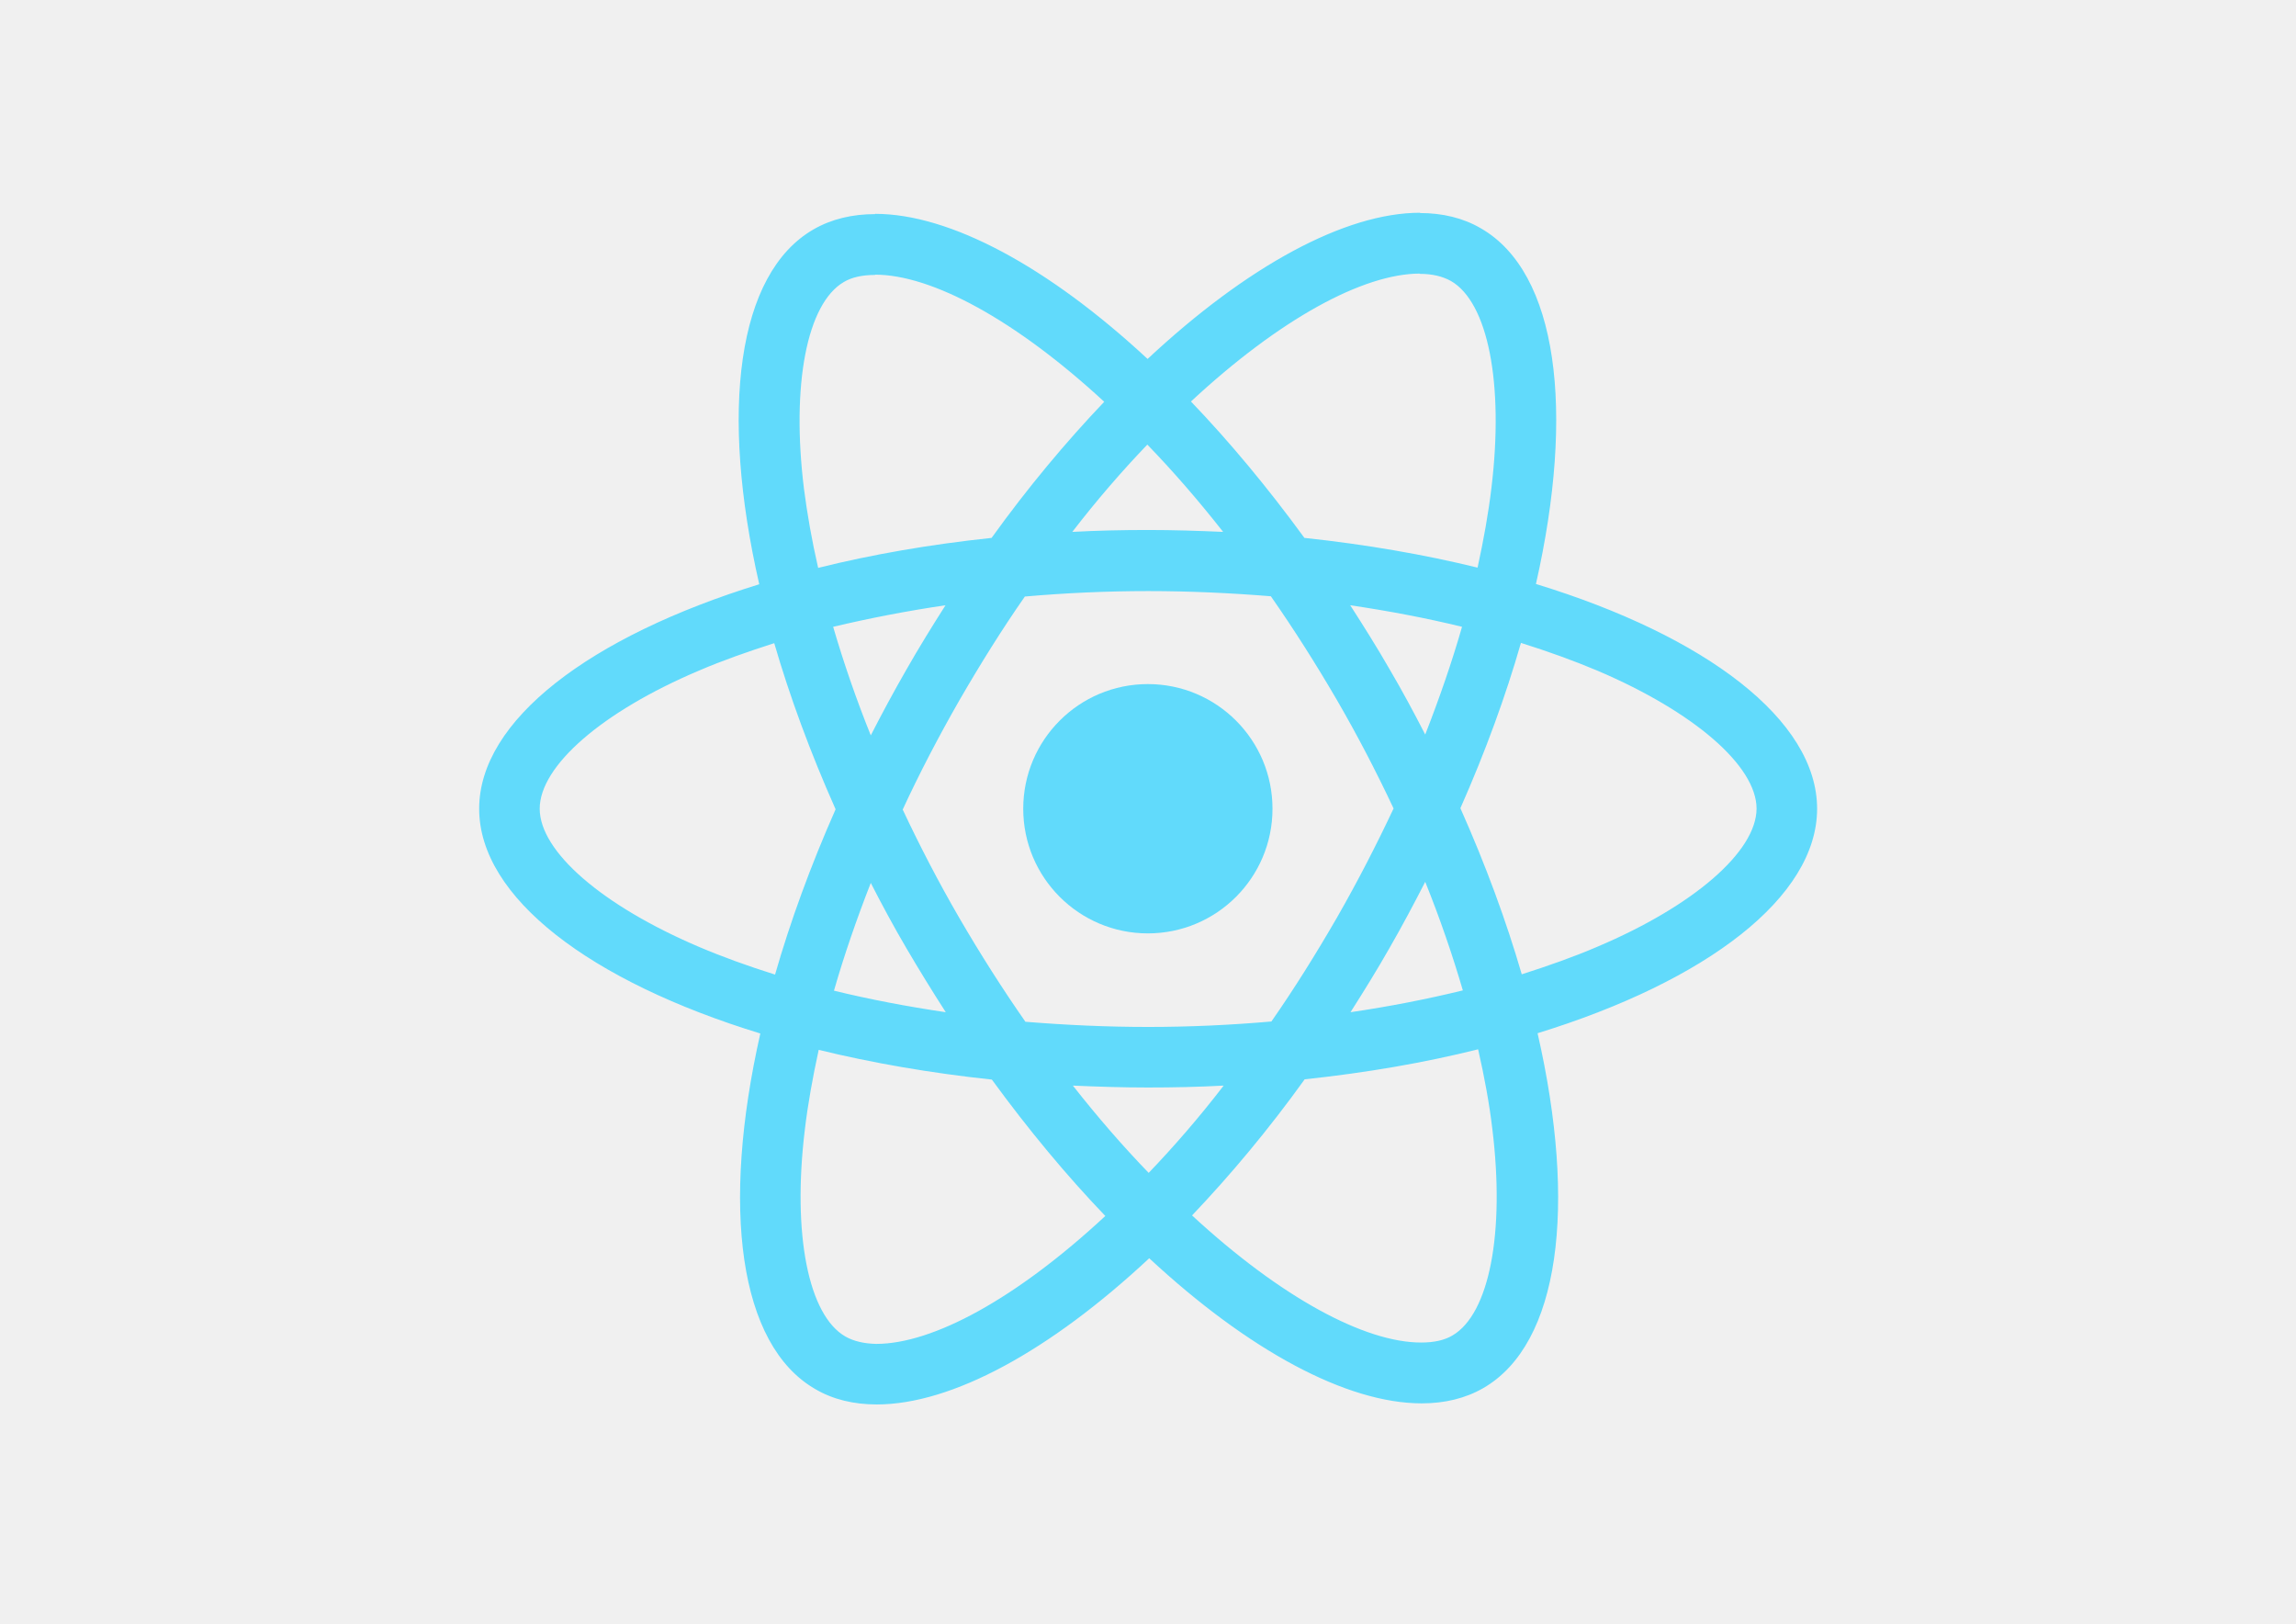
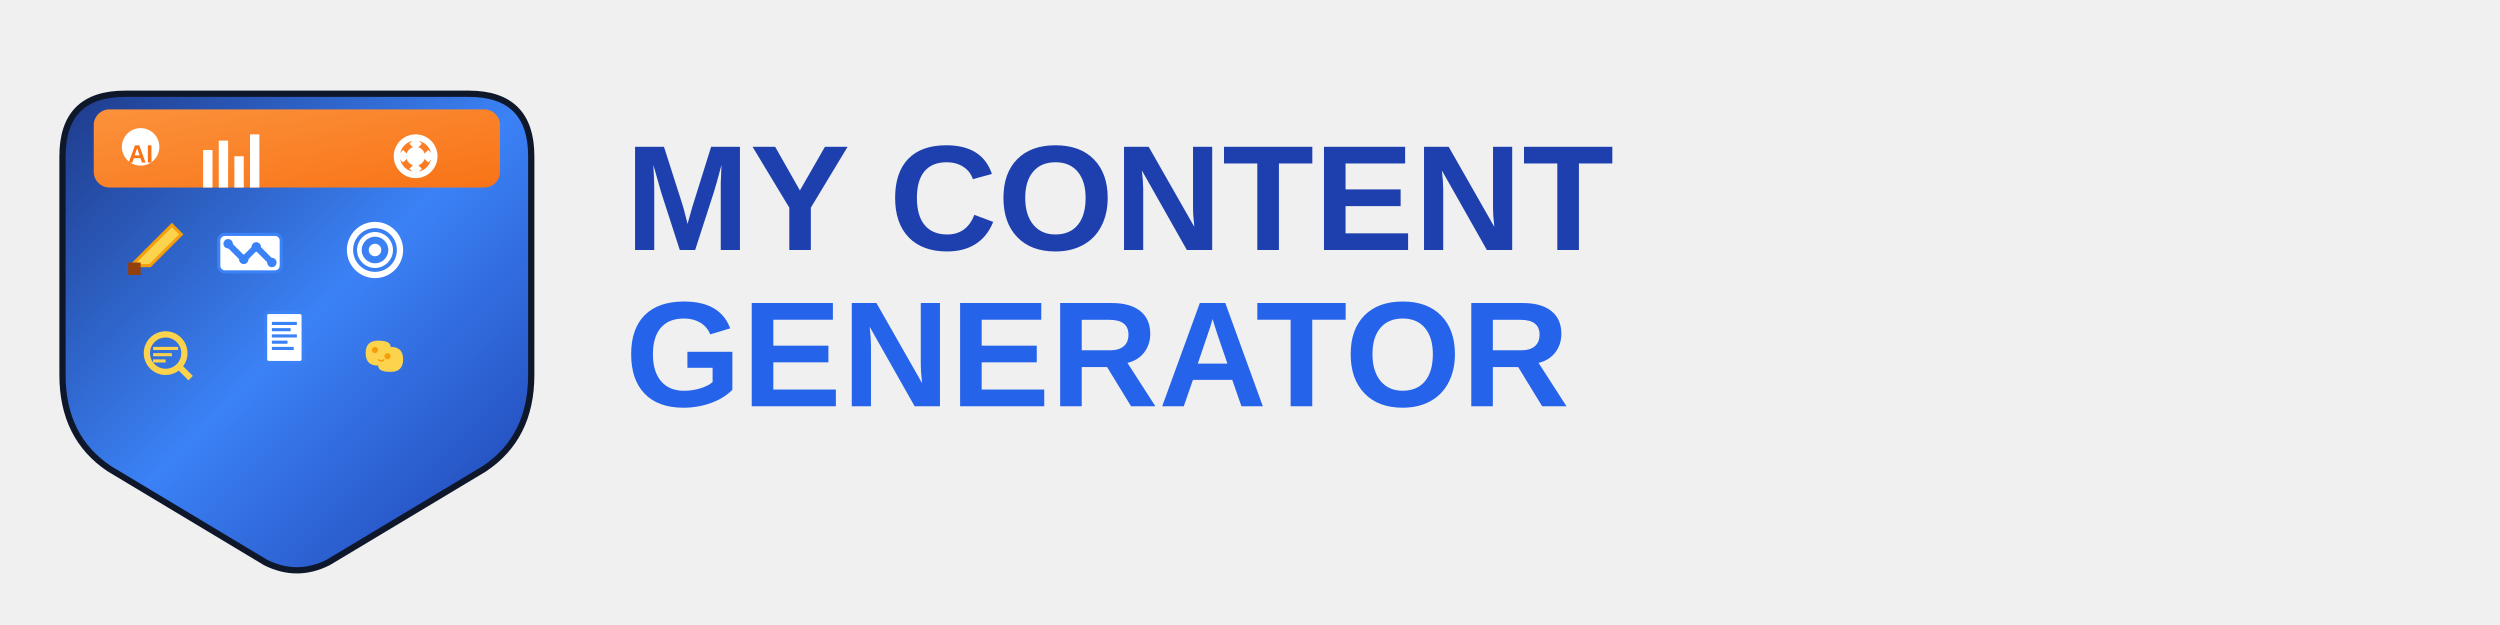
- <svg xmlns="http://www.w3.org/2000/svg" viewBox="0 0 841.9 595.3">
-   <g fill="#61DAFB">
-     <path d="M666.3 296.5c0-32.5-40.7-63.3-103.1-82.4 14.4-63.6 8-114.2-20.2-130.4-6.5-3.8-14.1-5.6-22.4-5.6v22.3c4.6 0 8.3.9 11.4 2.6 13.6 7.8 19.5 37.5 14.9 75.7-1.1 9.4-2.9 19.3-5.1 29.4-19.6-4.8-41-8.5-63.5-10.9-13.5-18.5-27.5-35.3-41.6-50 32.6-30.3 63.2-46.9 84-46.9V78c-27.5 0-63.5 19.6-99.9 53.6-36.4-33.8-72.4-53.2-99.9-53.2v22.3c20.7 0 51.4 16.5 84 46.6-14 14.7-28 31.4-41.3 49.9-22.6 2.4-44 6.1-63.6 11-2.3-10-4-19.7-5.2-29-4.7-38.2 1.1-67.9 14.6-75.8 3-1.8 6.9-2.6 11.5-2.6V78.5c-8.4 0-16 1.8-22.6 5.6-28.1 16.2-34.4 66.7-19.9 130.1-62.2 19.2-102.7 49.9-102.7 82.3 0 32.5 40.7 63.3 103.1 82.4-14.4 63.6-8 114.2 20.2 130.4 6.5 3.8 14.1 5.6 22.5 5.6 27.5 0 63.5-19.6 99.9-53.6 36.4 33.8 72.4 53.2 99.9 53.2 8.4 0 16-1.8 22.6-5.6 28.1-16.2 34.4-66.7 19.9-130.1 62-19.1 102.5-49.9 102.5-82.3zm-130.2-66.7c-3.7 12.9-8.3 26.2-13.5 39.5-4.1-8-8.4-16-13.1-24-4.6-8-9.5-15.8-14.4-23.4 14.2 2.1 27.9 4.7 41 7.9zm-45.8 106.5c-7.8 13.5-15.8 26.3-24.1 38.2-14.9 1.3-30 2-45.2 2-15.1 0-30.2-.7-45-1.9-8.3-11.9-16.4-24.6-24.2-38-7.6-13.1-14.5-26.4-20.8-39.8 6.2-13.4 13.2-26.8 20.7-39.9 7.8-13.5 15.8-26.3 24.1-38.2 14.9-1.3 30-2 45.2-2 15.1 0 30.2.7 45 1.9 8.3 11.9 16.4 24.6 24.2 38 7.6 13.1 14.5 26.4 20.8 39.8-6.3 13.4-13.2 26.8-20.7 39.9zm32.3-13c5.4 13.4 10 26.8 13.8 39.8-13.1 3.2-26.9 5.9-41.2 8 4.9-7.7 9.8-15.6 14.4-23.7 4.6-8 8.9-16.1 13-24.1zM421.2 430c-9.3-9.6-18.6-20.3-27.8-32 9 .4 18.2.7 27.5.7 9.4 0 18.7-.2 27.8-.7-9 11.7-18.3 22.4-27.5 32zm-74.4-58.9c-14.2-2.1-27.9-4.7-41-7.9 3.7-12.9 8.3-26.2 13.5-39.5 4.1 8 8.4 16 13.1 24 4.7 8 9.5 15.8 14.4 23.4zM420.7 163c9.3 9.6 18.6 20.3 27.8 32-9-.4-18.2-.7-27.5-.7-9.4 0-18.7.2-27.8.7 9-11.7 18.3-22.4 27.5-32zm-74 58.9c-4.9 7.7-9.8 15.6-14.4 23.7-4.6 8-8.9 16-13 24-5.4-13.4-10-26.8-13.8-39.8 13.1-3.1 26.9-5.8 41.2-7.9zm-90.5 125.2c-35.4-15.1-58.3-34.9-58.3-50.6 0-15.7 22.9-35.6 58.3-50.6 8.6-3.7 18-7 27.7-10.1 5.7 19.6 13.2 40 22.5 60.9-9.2 20.8-16.6 41.1-22.2 60.6-9.9-3.1-19.3-6.5-28-10.2zM310 490c-13.6-7.8-19.5-37.5-14.9-75.7 1.1-9.4 2.9-19.3 5.1-29.4 19.6 4.8 41 8.5 63.5 10.9 13.5 18.5 27.5 35.3 41.6 50-32.6 30.3-63.2 46.9-84 46.9-4.5-.1-8.3-1-11.3-2.7zm237.2-76.2c4.7 38.2-1.1 67.9-14.6 75.8-3 1.8-6.9 2.6-11.5 2.6-20.7 0-51.4-16.5-84-46.6 14-14.7 28-31.4 41.3-49.9 22.6-2.4 44-6.1 63.6-11 2.3 10.1 4.1 19.8 5.2 29.1zm38.5-66.7c-8.6 3.7-18 7-27.7 10.1-5.7-19.6-13.2-40-22.5-60.9 9.2-20.8 16.6-41.1 22.2-60.6 9.9 3.1 19.3 6.5 28.1 10.2 35.4 15.1 58.3 34.9 58.3 50.6-.1 15.7-23 35.6-58.4 50.6zM320.8 78.4z" />
-     <circle cx="420.9" cy="296.5" r="45.7" />
-     <path d="M520.5 78.1z" />
+ <svg xmlns="http://www.w3.org/2000/svg" width="800" height="200" viewBox="0 0 800 200" fill="none">
+   <defs>
+     <linearGradient id="shieldGradient" x1="0%" y1="0%" x2="100%" y2="100%">
+       <stop offset="0%" style="stop-color:#1E3A8A;stop-opacity:1" />
+       <stop offset="50%" style="stop-color:#3B82F6;stop-opacity:1" />
+       <stop offset="100%" style="stop-color:#1E40AF;stop-opacity:1" />
+     </linearGradient>
+     <linearGradient id="orangeGradient" x1="0%" y1="0%" x2="100%" y2="100%">
+       <stop offset="0%" style="stop-color:#FB923C;stop-opacity:1" />
+       <stop offset="100%" style="stop-color:#F97316;stop-opacity:1" />
+     </linearGradient>
+   </defs>
+   <path d="M20 50 L20 120 Q20 140 35 150 L85 180 Q95 185 105 180 L155 150 Q170 140 170 120 L170 50 Q170 30 150 30 L40 30 Q20 30 20 50 Z" fill="url(#shieldGradient)" stroke="#0F172A" stroke-width="2" />
+   <rect x="30" y="35" width="130" height="25" rx="5" fill="url(#orangeGradient)" />
+   <circle cx="45" cy="47" r="6" fill="white" />
+   <text x="45" y="52" text-anchor="middle" font-family="Arial, sans-serif" font-size="8" font-weight="bold" fill="#F97316">AI</text>
+   <g transform="translate(65, 40)">
+     <rect x="0" y="8" width="3" height="12" fill="white" />
+     <rect x="5" y="5" width="3" height="15" fill="white" />
+     <rect x="10" y="10" width="3" height="10" fill="white" />
+     <rect x="15" y="3" width="3" height="17" fill="white" />
  </g>
+   <g transform="translate(125, 42)">
+     <circle cx="8" cy="8" r="6" fill="none" stroke="white" stroke-width="2" />
+     <circle cx="8" cy="8" r="3" fill="white" />
+     <path d="M8 2 L10 4 L8 6 L6 4 Z" fill="white" />
+     <path d="M14 8 L12 10 L10 8 L12 6 Z" fill="white" />
+     <path d="M8 14 L6 12 L8 10 L10 12 Z" fill="white" />
+     <path d="M2 8 L4 6 L6 8 L4 10 Z" fill="white" />
+   </g>
+   <g transform="translate(40, 70)">
+     <path d="M2 15 L5 12 L15 2 L18 5 L8 15 Z" fill="#FCD34D" stroke="#F59E0B" stroke-width="1" />
+     <rect x="1" y="14" width="4" height="4" fill="#92400E" />
+   </g>
+   <g transform="translate(70, 75)">
+     <rect x="0" y="0" width="20" height="12" rx="2" fill="white" stroke="#3B82F6" />
+     <path d="M3 3 L8 8 L12 4 L17 9" stroke="#3B82F6" stroke-width="2" fill="none" />
+     <circle cx="3" cy="3" r="1.5" fill="#3B82F6" />
+     <circle cx="8" cy="8" r="1.5" fill="#3B82F6" />
+     <circle cx="12" cy="4" r="1.5" fill="#3B82F6" />
+     <circle cx="17" cy="9" r="1.5" fill="#3B82F6" />
+   </g>
+   <g transform="translate(110, 70)">
+     <circle cx="10" cy="10" r="8" fill="none" stroke="white" stroke-width="2" />
+     <circle cx="10" cy="10" r="5" fill="none" stroke="white" stroke-width="1.5" />
+     <circle cx="10" cy="10" r="2" fill="white" />
+   </g>
+   <g transform="translate(45, 105)">
+     <circle cx="8" cy="8" r="6" fill="none" stroke="#FCD34D" stroke-width="2" />
+     <path d="M12 12 L16 16" stroke="#FCD34D" stroke-width="2" />
+     <rect x="4" y="6" width="8" height="1" fill="#FCD34D" />
+     <rect x="4" y="8" width="6" height="1" fill="#FCD34D" />
+     <rect x="4" y="10" width="4" height="1" fill="#FCD34D" />
+   </g>
+   <g transform="translate(85, 100)">
+     <rect x="0" y="0" width="12" height="16" rx="1" fill="white" stroke="#3B82F6" />
+     <rect x="2" y="3" width="8" height="1" fill="#3B82F6" />
+     <rect x="2" y="5" width="6" height="1" fill="#3B82F6" />
+     <rect x="2" y="7" width="8" height="1" fill="#3B82F6" />
+     <rect x="2" y="9" width="5" height="1" fill="#3B82F6" />
+     <rect x="2" y="11" width="7" height="1" fill="#3B82F6" />
+   </g>
+   <g transform="translate(115, 105)">
+     <path d="M2 8 Q2 4 6 4 Q10 4 10 6 Q14 6 14 10 Q14 14 10 14 Q6 14 6 12 Q2 12 2 8 Z" fill="#FCD34D" />
+     <circle cx="5" cy="7" r="1" fill="#F59E0B" />
+     <circle cx="9" cy="9" r="1" fill="#F59E0B" />
+     <path d="M6 10 Q7 11 8 10" stroke="#F59E0B" stroke-width="0.5" fill="none" />
+   </g>
+   <text x="200" y="80" font-family="Arial, sans-serif" font-size="48" font-weight="bold" fill="#1E40AF">MY CONTENT</text>
+   <text x="200" y="130" font-family="Arial, sans-serif" font-size="48" font-weight="bold" fill="#2563EB">GENERATOR</text>
</svg>
